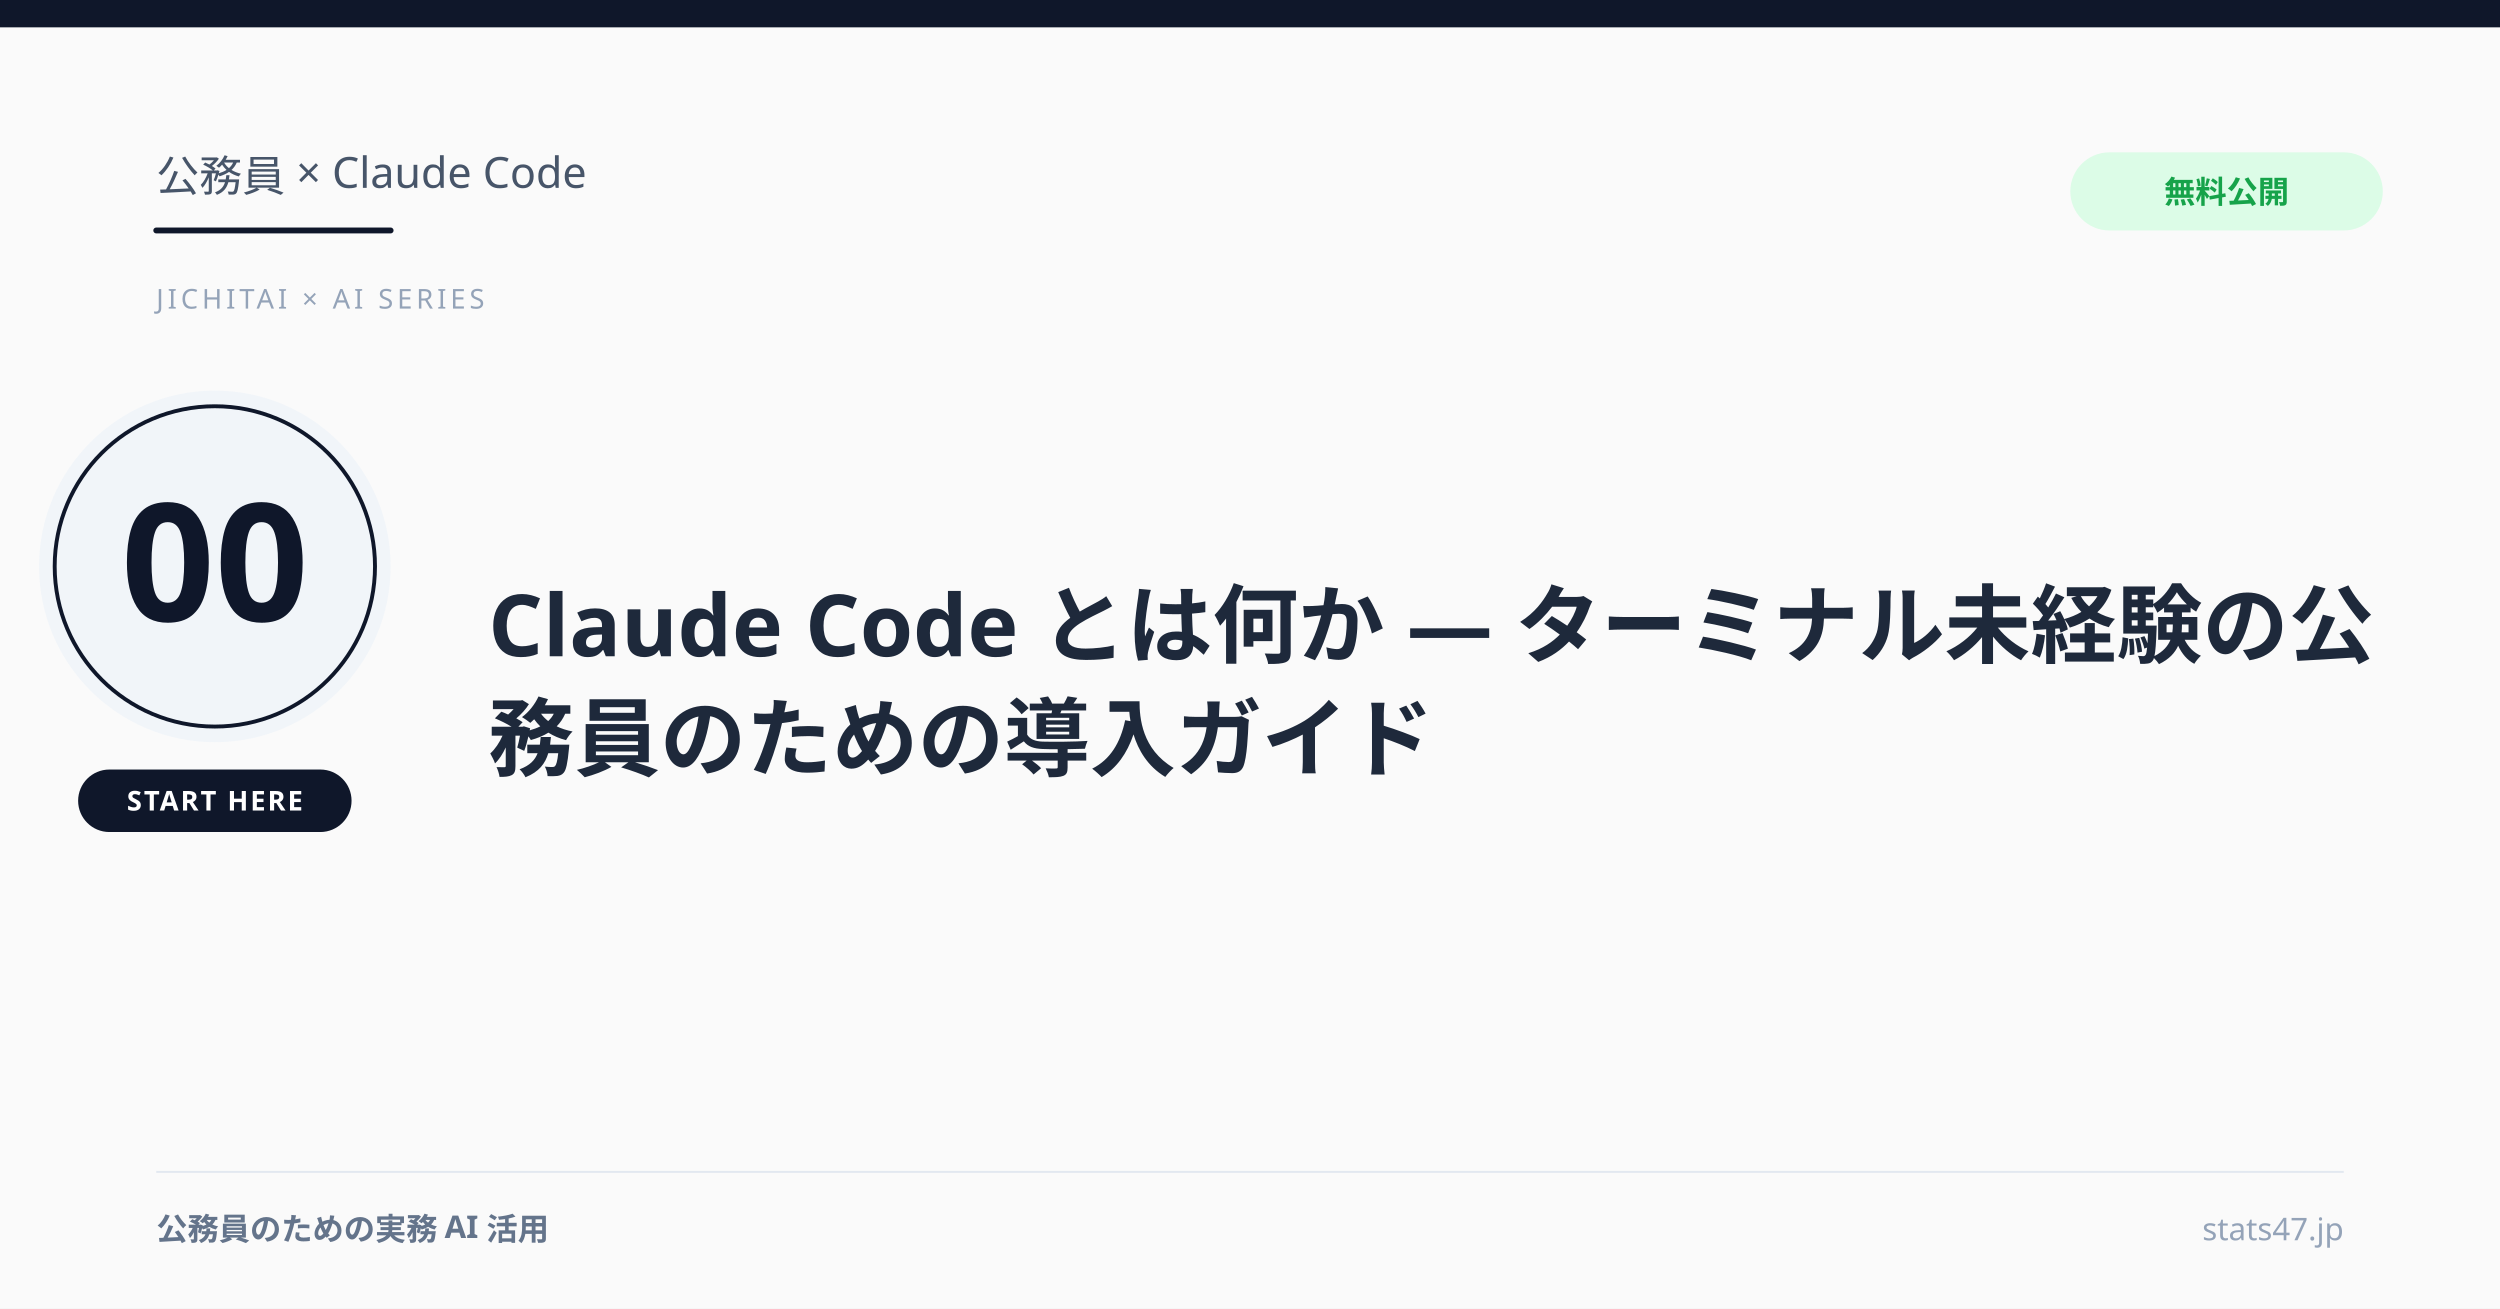
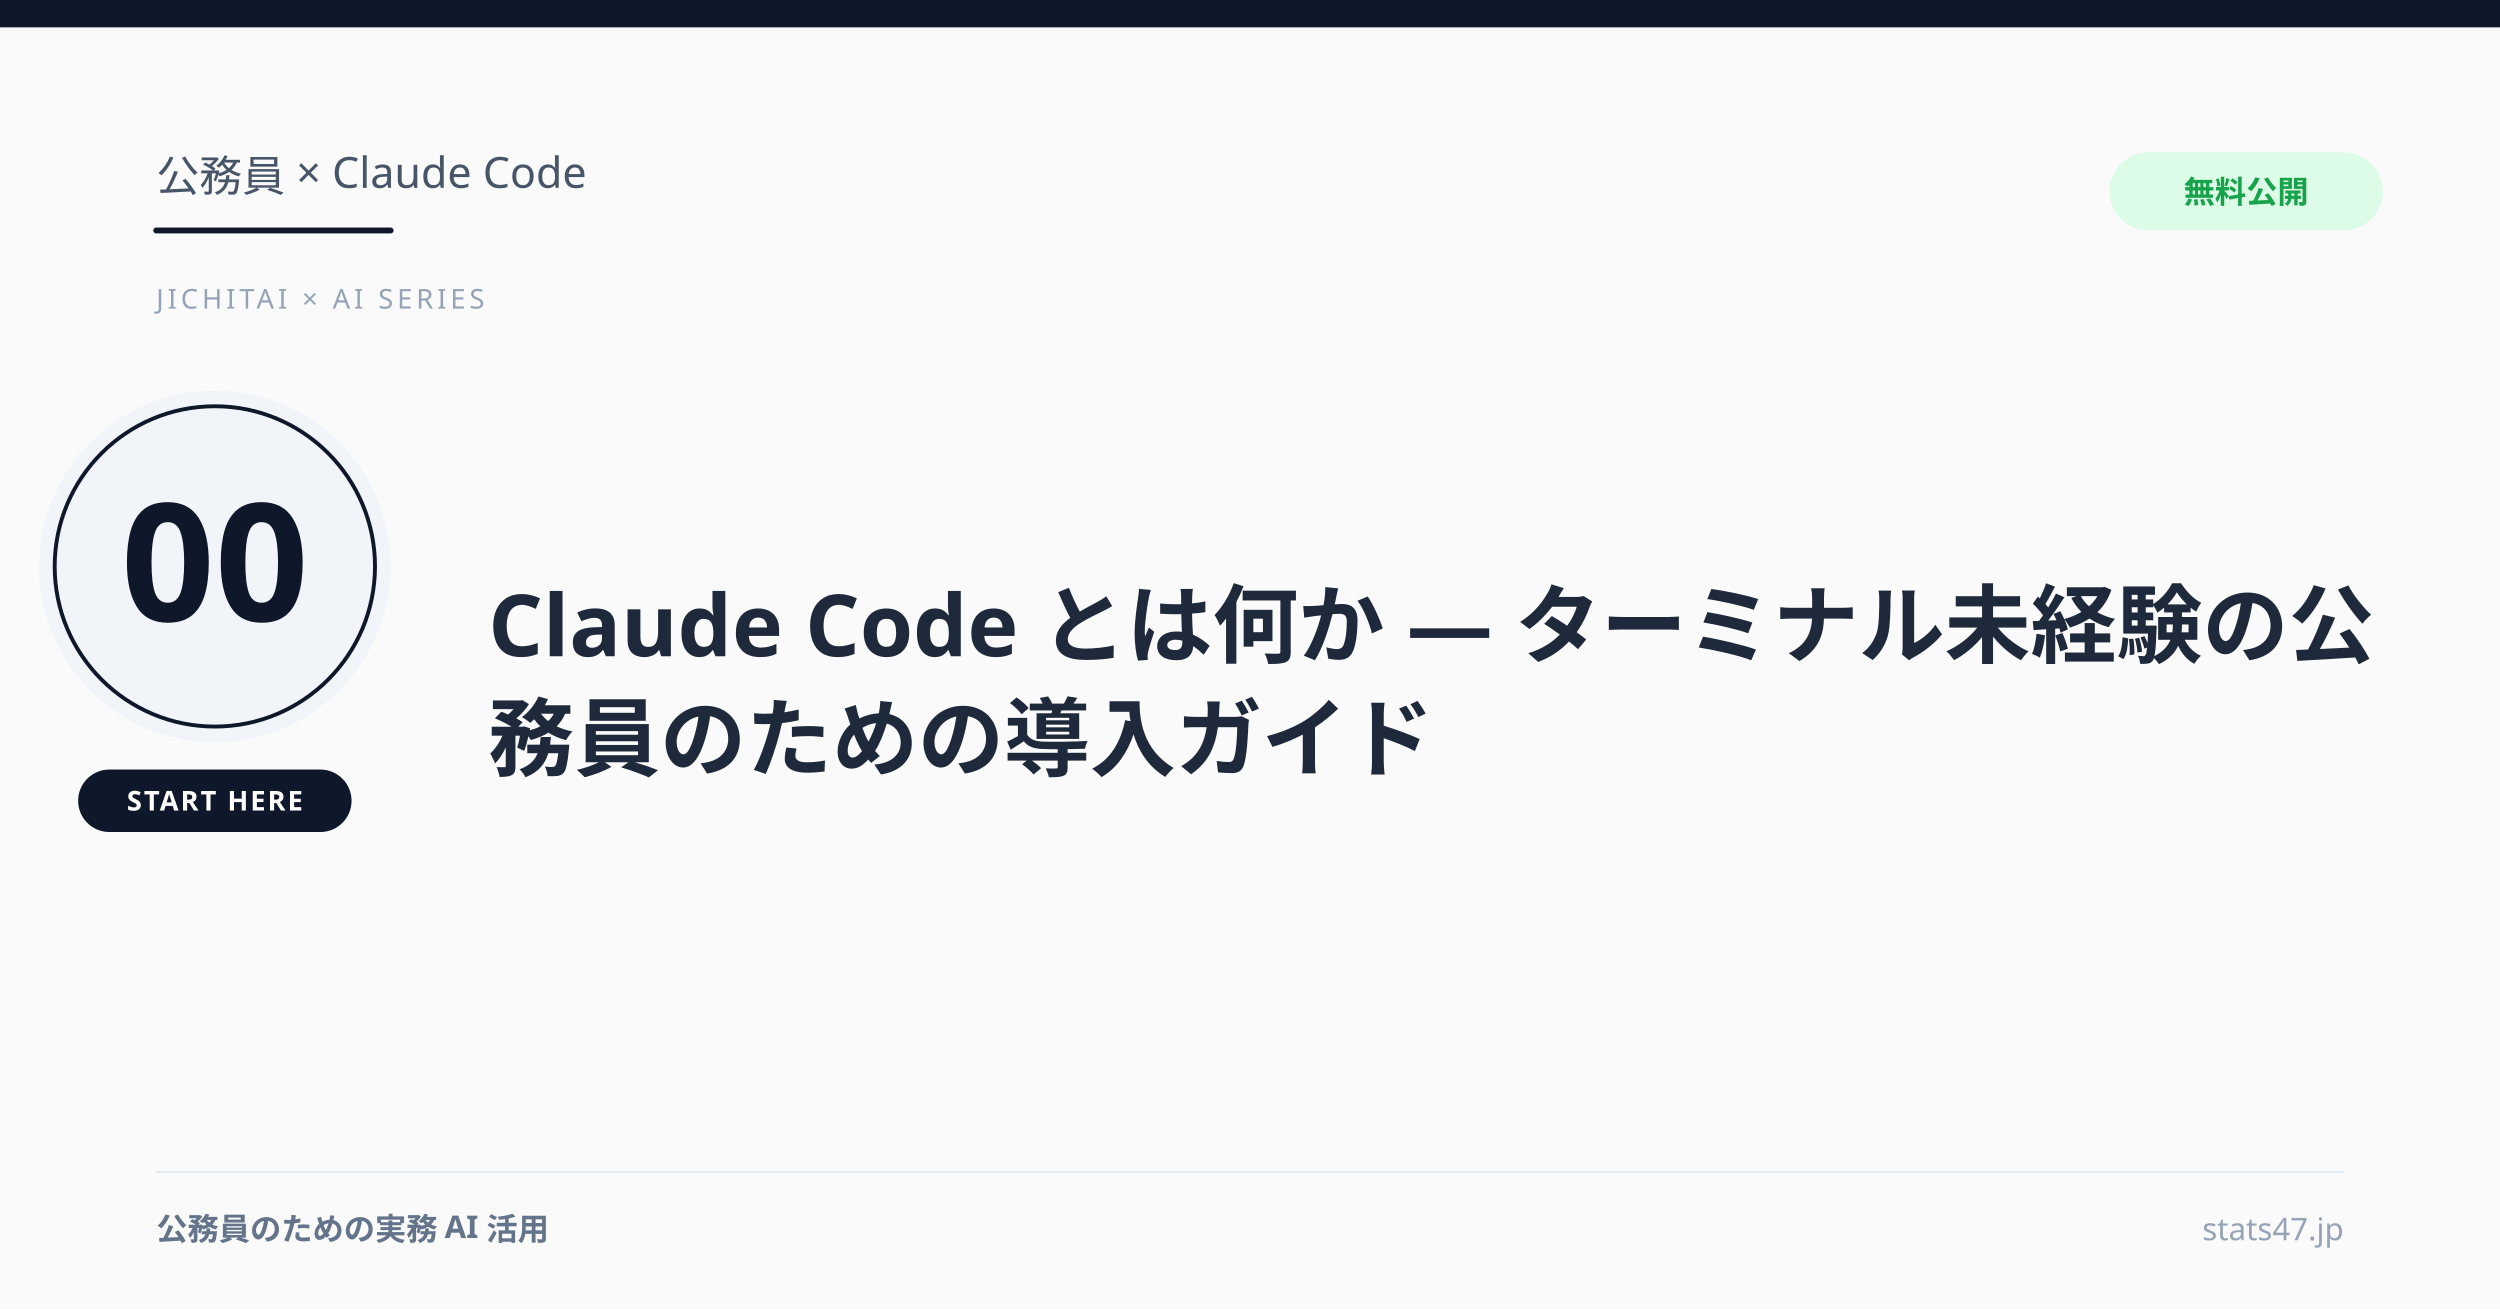
<svg xmlns="http://www.w3.org/2000/svg" viewBox="0 0 1280 670" width="1280" height="670">
  <style>
  text { font-family: 'Hiragino Kaku Gothic ProN', 'Yu Gothic', 'Noto Sans JP', sans-serif; }
</style>
  <rect width="1280" height="670" fill="#fafafa" />
  <rect x="0" y="0" width="1280" height="14" fill="#0f172a" />
  <text x="80" y="98" font-size="22" font-weight="500" fill="#475569">公務員 × Claude Code</text>
  <line x1="80" y1="118" x2="200" y2="118" stroke="#0f172a" stroke-width="3" stroke-linecap="round" />
  <text x="80" y="158" font-size="14" font-weight="500" fill="#94a3b8" letter-spacing="2">JICHITAI × AI SERIES</text>
  <circle cx="110" cy="290" r="90" fill="#f1f5f9" />
  <circle cx="110" cy="290" r="82" fill="none" stroke="#0f172a" stroke-width="2" />
  <text x="110" y="318" text-anchor="middle" font-size="84" font-weight="900" fill="#0f172a">00</text>
  <rect x="40" y="394" width="140" height="32" rx="16" fill="#0f172a" />
  <text x="110" y="415" text-anchor="middle" font-size="14" font-weight="700" fill="#ffffff" letter-spacing="1">START HERE</text>
  <text x="250" y="336" font-size="44" font-weight="bold" fill="#1e293b">Claude Code とは何か — ターミナル未経験の公</text>
  <text x="250" y="394" font-size="44" font-weight="bold" fill="#1e293b">務員のための導入ガイド</text>
-   <rect x="1060" y="78" width="160" height="40" rx="20" fill="#dcfce7" />
-   <text x="1140" y="104" text-anchor="middle" font-size="16" font-weight="700" fill="#16a34a">無料公開</text>
+   <rect x="1080" y="78" width="140" height="40" rx="20" fill="#dcfce7" />
+   <text x="1150" y="104" text-anchor="middle" font-size="16" font-weight="700" fill="#16a34a">無料公開</text>
  <line x1="80" y1="600" x2="1200" y2="600" stroke="#e2e8f0" stroke-width="1" />
  <text x="80" y="635" font-size="16" font-weight="600" fill="#64748b">公務員のための実務 AI 活用</text>
  <text x="1200" y="635" text-anchor="end" font-size="16" font-weight="500" fill="#94a3b8">stats47.jp</text>
</svg>
